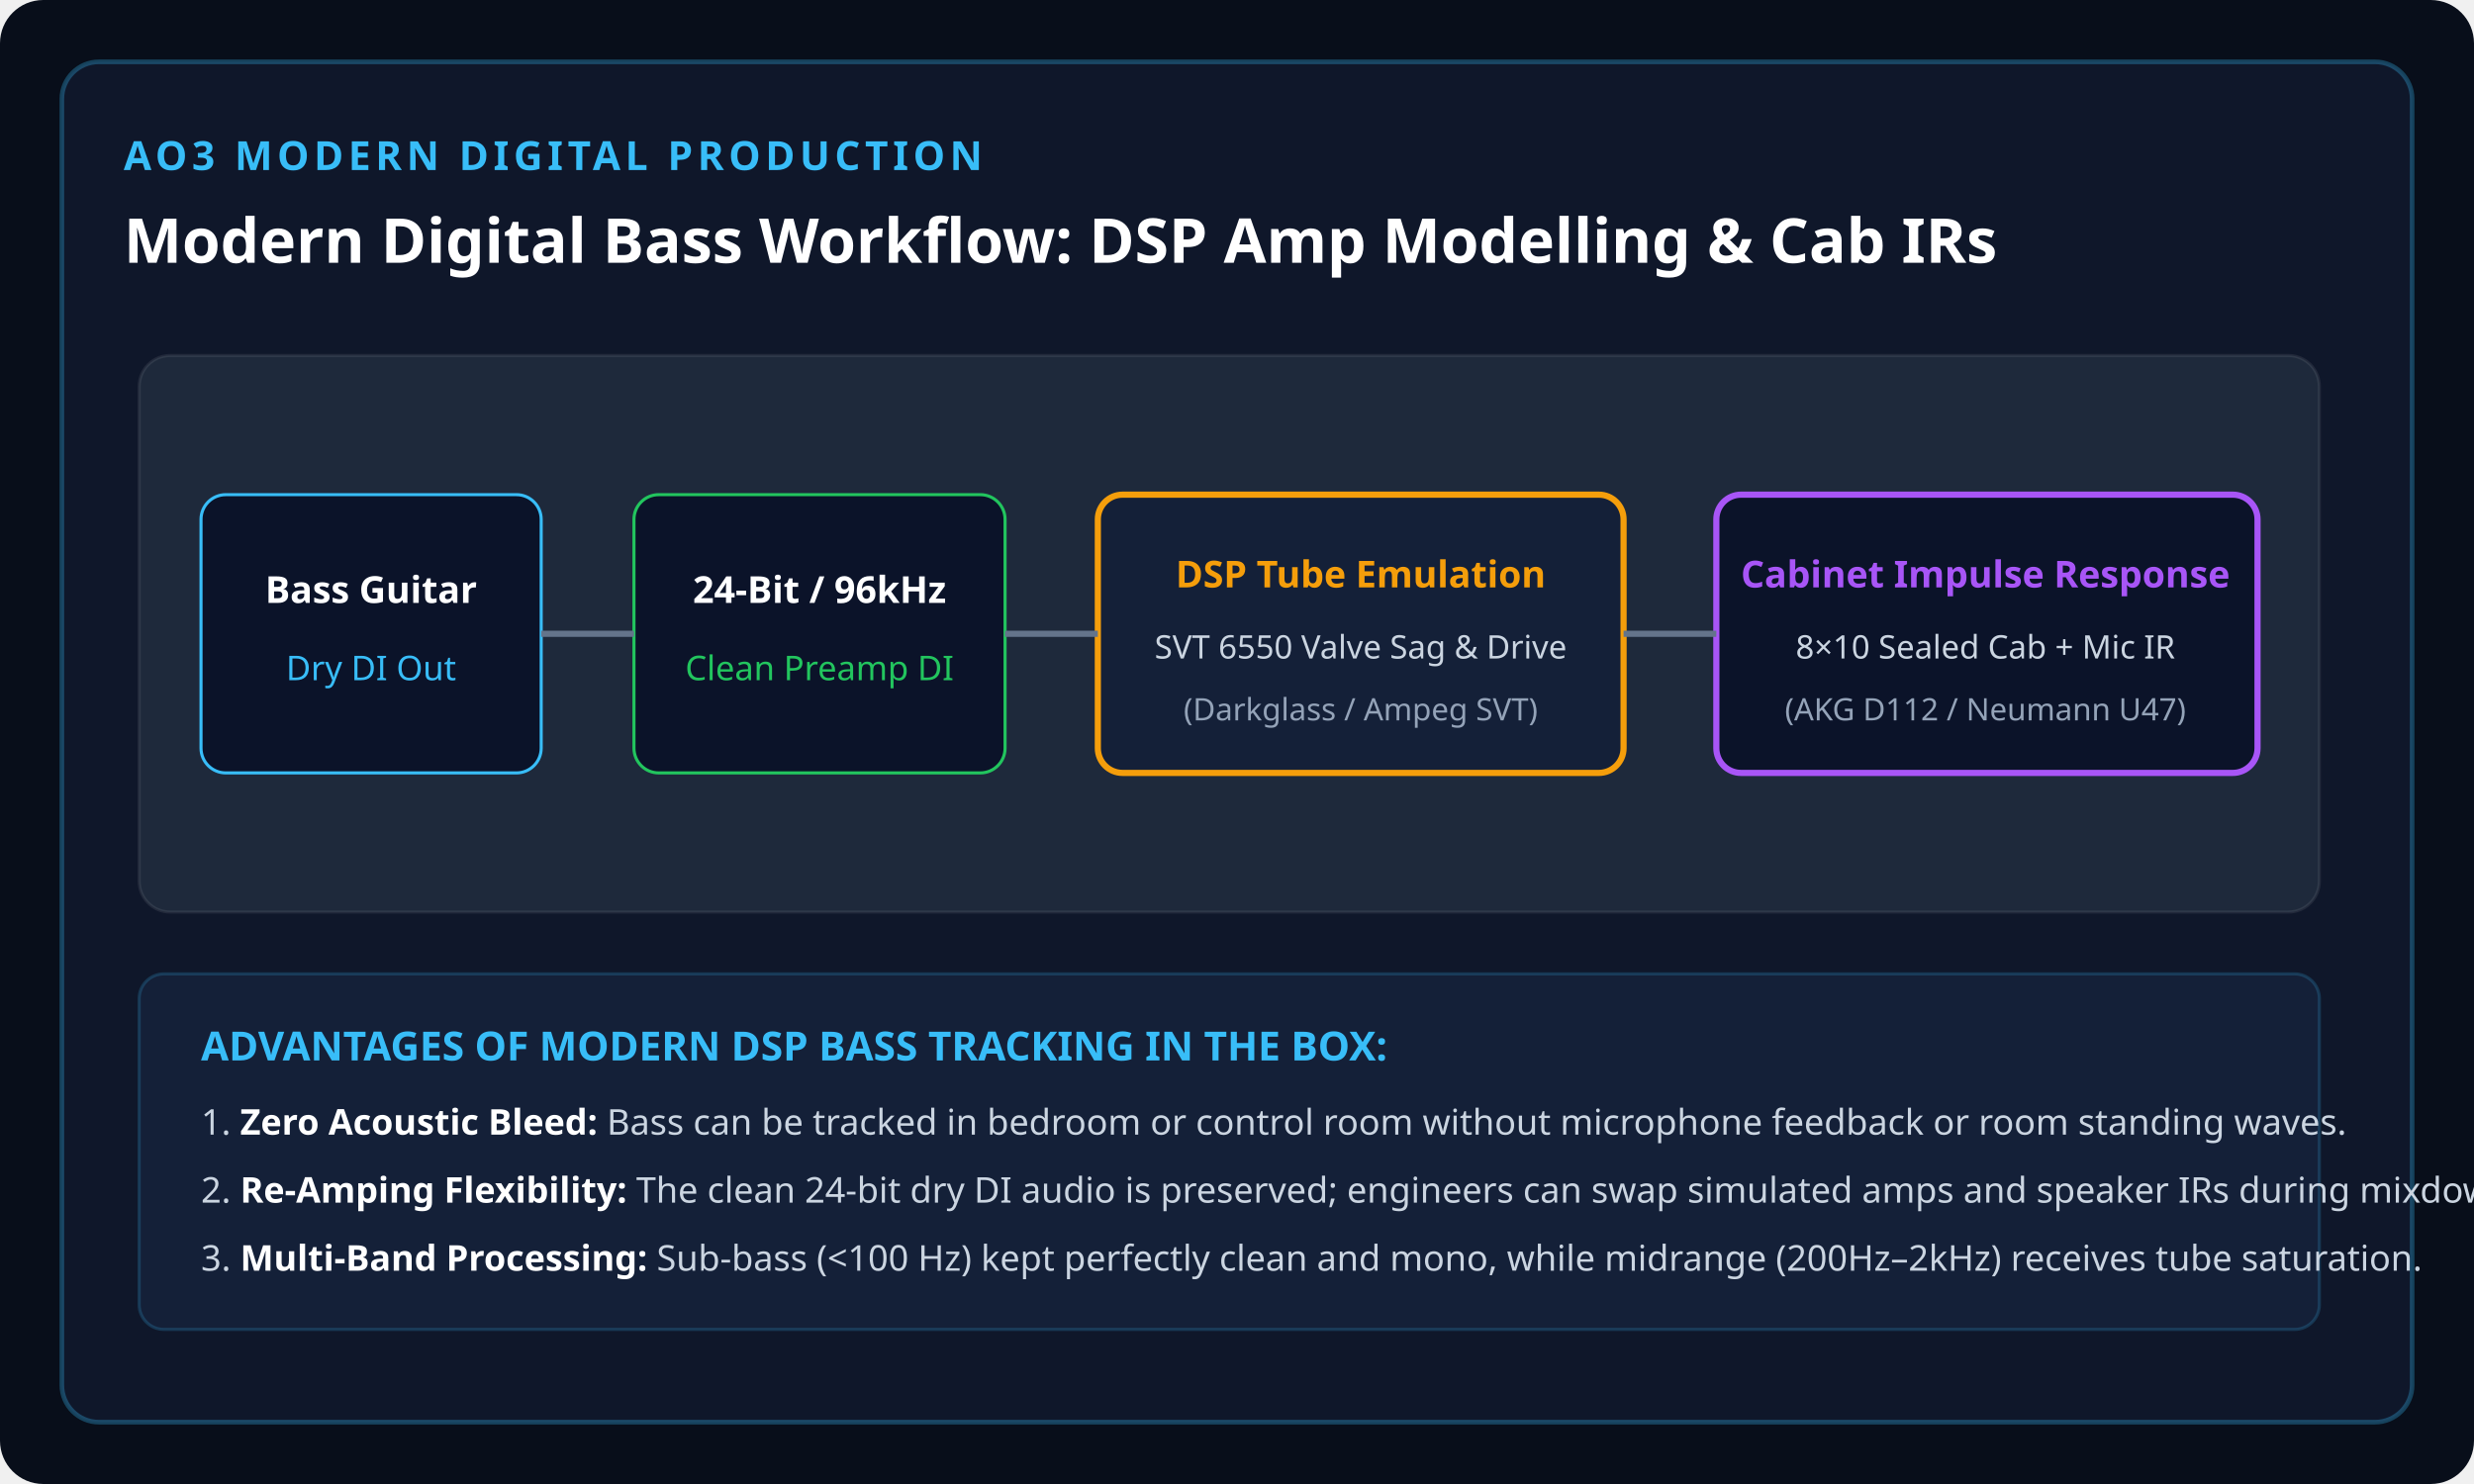
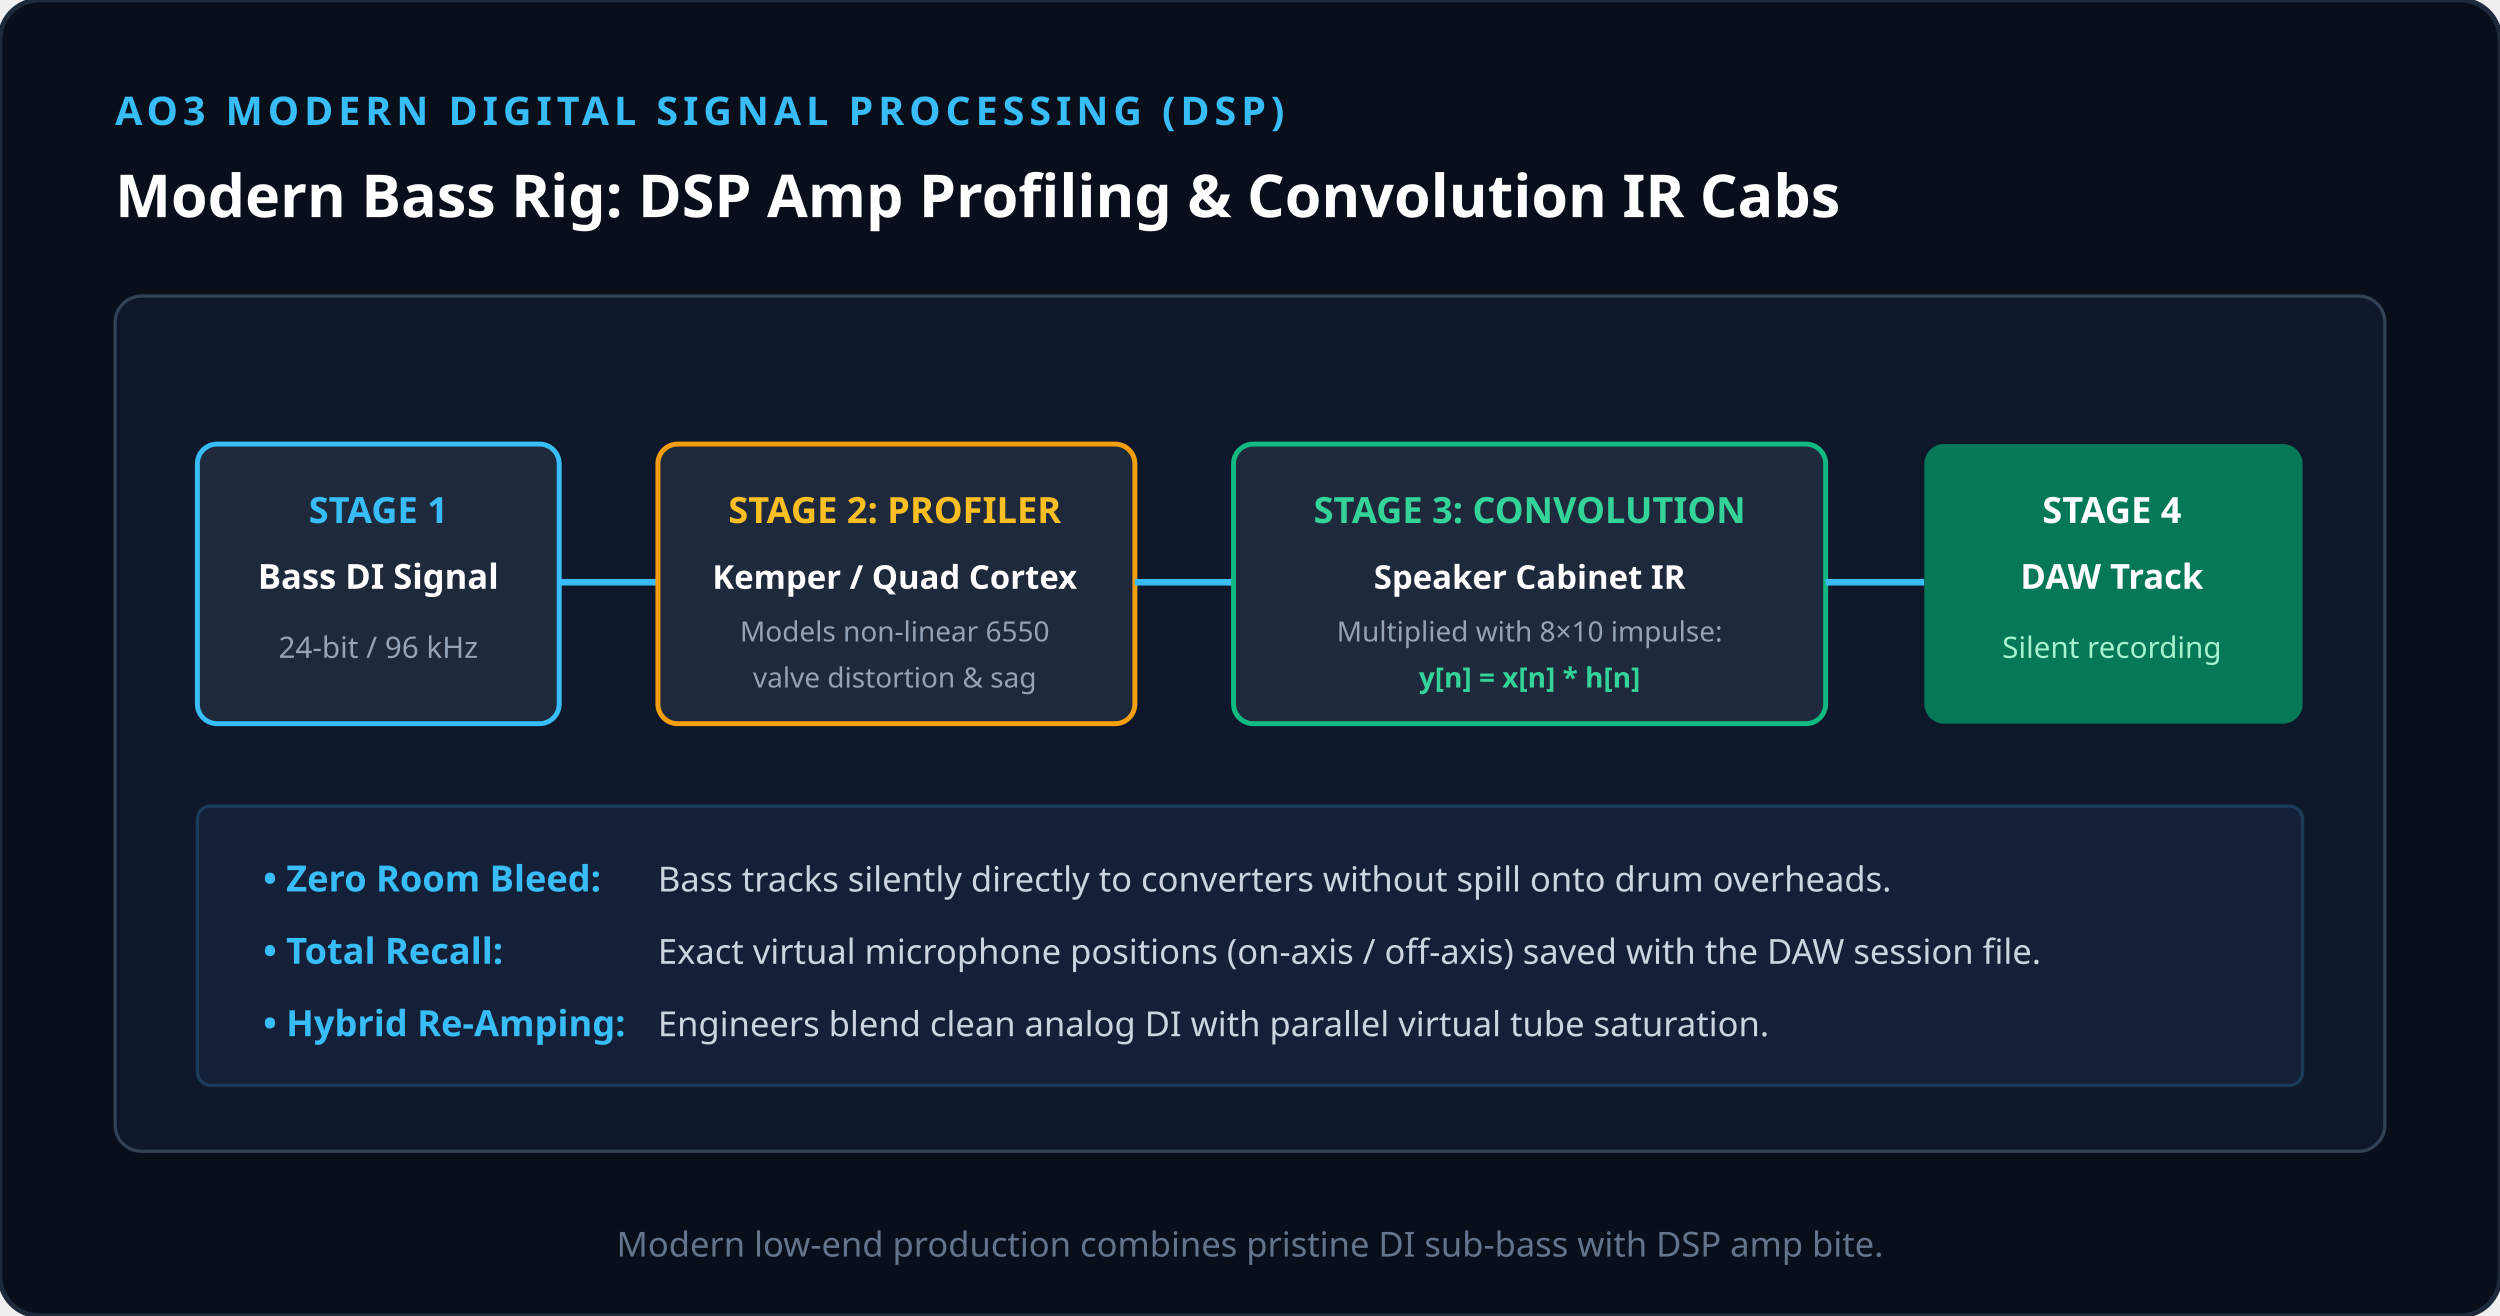
- <svg xmlns="http://www.w3.org/2000/svg" viewBox="0 0 800 480" width="100%" height="100%">
-   <rect width="800" height="480" fill="#080e1a" rx="14" />
-   <rect x="20" y="20" width="760" height="440" fill="#0f172a" stroke="rgba(56,189,248,0.3)" stroke-width="1.5" rx="12" />
-   <text x="40" y="55" fill="#38bdf8" font-family="system-ui, sans-serif" font-size="13" font-weight="800" letter-spacing="1.5">AO3 MODERN DIGITAL PRODUCTION</text>
-   <text x="40" y="85" fill="#ffffff" font-family="system-ui, sans-serif" font-size="20" font-weight="900">Modern Digital Bass Workflow: DSP Amp Modelling &amp; Cab IRs</text>
-   <g transform="translate(45, 115)">
-     <rect x="0" y="0" width="705" height="180" fill="#1e293b" rx="10" stroke="rgba(255,255,255,0.08)" />
-     <rect x="20" y="45" width="110" height="90" fill="#0b1329" rx="8" stroke="#38bdf8" />
-     <text x="75" y="80" fill="#ffffff" font-family="system-ui, sans-serif" font-size="12" font-weight="800" text-anchor="middle">Bass Guitar</text>
-     <text x="75" y="105" fill="#38bdf8" font-family="system-ui, sans-serif" font-size="11" text-anchor="middle">Dry DI Out</text>
-     <rect x="160" y="45" width="120" height="90" fill="#0b1329" rx="8" stroke="#22c55e" />
-     <text x="220" y="80" fill="#ffffff" font-family="system-ui, sans-serif" font-size="12" font-weight="800" text-anchor="middle">24-Bit / 96kHz</text>
-     <text x="220" y="105" fill="#22c55e" font-family="system-ui, sans-serif" font-size="11" text-anchor="middle">Clean Preamp DI</text>
-     <rect x="310" y="45" width="170" height="90" fill="#142038" rx="8" stroke="#f59e0b" stroke-width="2" />
-     <text x="395" y="75" fill="#f59e0b" font-family="system-ui, sans-serif" font-size="12" font-weight="800" text-anchor="middle">DSP Tube Emulation</text>
-     <text x="395" y="98" fill="#cbd5e1" font-family="system-ui, sans-serif" font-size="10.5" text-anchor="middle">SVT 6550 Valve Sag &amp; Drive</text>
-     <text x="395" y="118" fill="#94a3b8" font-family="system-ui, sans-serif" font-size="10" text-anchor="middle">(Darkglass / Ampeg SVT)</text>
-     <rect x="510" y="45" width="175" height="90" fill="#0b1329" rx="8" stroke="#a855f7" stroke-width="2" />
-     <text x="597" y="75" fill="#a855f7" font-family="system-ui, sans-serif" font-size="12" font-weight="800" text-anchor="middle">Cabinet Impulse Response</text>
-     <text x="597" y="98" fill="#cbd5e1" font-family="system-ui, sans-serif" font-size="10.5" text-anchor="middle">8×10 Sealed Cab + Mic IR</text>
-     <text x="597" y="118" fill="#94a3b8" font-family="system-ui, sans-serif" font-size="10" text-anchor="middle">(AKG D112 / Neumann U47)</text>
-     <line x1="130" y1="90" x2="160" y2="90" stroke="#64748b" stroke-width="2" />
-     <line x1="280" y1="90" x2="310" y2="90" stroke="#64748b" stroke-width="2" />
-     <line x1="480" y1="90" x2="510" y2="90" stroke="#64748b" stroke-width="2" />
+ <svg xmlns="http://www.w3.org/2000/svg" viewBox="0 0 760 400" width="100%" height="100%">
+   <rect width="760" height="400" rx="12" fill="#080e1a" stroke="#1e293b" stroke-width="1.5" />
+   <text x="35" y="38" fill="#38bdf8" font-family="system-ui, sans-serif" font-size="12" font-weight="800" letter-spacing="1.5">AO3 MODERN DIGITAL SIGNAL PROCESSING (DSP)</text>
+   <text x="35" y="66" fill="#ffffff" font-family="system-ui, sans-serif" font-size="18" font-weight="900">Modern Bass Rig: DSP Amp Profiling &amp; Convolution IR Cabs</text>
+   <g transform="translate(35, 90)">
+     <rect width="690" height="260" rx="8" fill="#0f172a" stroke="#334155" stroke-width="1" />
+     <g transform="translate(25, 45)">
+       <rect width="110" height="85" rx="6" fill="#1e293b" stroke="#38bdf8" stroke-width="1.5" />
+       <text x="55" y="24" fill="#38bdf8" font-family="system-ui, sans-serif" font-size="11" font-weight="800" text-anchor="middle">STAGE 1</text>
+       <text x="55" y="44" fill="#ffffff" font-family="system-ui, sans-serif" font-size="10.5" font-weight="700" text-anchor="middle">Bass DI Signal</text>
+       <text x="55" y="65" fill="#94a3b8" font-family="system-ui, sans-serif" font-size="9" text-anchor="middle">24-bit / 96 kHz</text>
+     </g>
+     <path d="M 135 87 L 165 87" stroke="#38bdf8" stroke-width="2" />
+     <g transform="translate(165, 45)">
+       <rect width="145" height="85" rx="6" fill="#1e293b" stroke="#f59e0b" stroke-width="1.5" />
+       <text x="72" y="24" fill="#fbbf24" font-family="system-ui, sans-serif" font-size="11" font-weight="800" text-anchor="middle">STAGE 2: PROFILER</text>
+       <text x="72" y="44" fill="#ffffff" font-family="system-ui, sans-serif" font-size="10" font-weight="700" text-anchor="middle">Kemper / Quad Cortex</text>
+       <text x="72" y="60" fill="#94a3b8" font-family="system-ui, sans-serif" font-size="8.5" text-anchor="middle">Models non-linear 6550</text>
+       <text x="72" y="74" fill="#94a3b8" font-family="system-ui, sans-serif" font-size="8.5" text-anchor="middle">valve distortion &amp; sag</text>
+     </g>
+     <path d="M 310 87 L 340 87" stroke="#38bdf8" stroke-width="2" />
+     <g transform="translate(340, 45)">
+       <rect width="180" height="85" rx="6" fill="#1e293b" stroke="#10b981" stroke-width="1.5" />
+       <text x="90" y="24" fill="#34d399" font-family="system-ui, sans-serif" font-size="11" font-weight="800" text-anchor="middle">STAGE 3: CONVOLUTION</text>
+       <text x="90" y="44" fill="#ffffff" font-family="system-ui, sans-serif" font-size="10" font-weight="700" text-anchor="middle">Speaker Cabinet IR</text>
+       <text x="90" y="60" fill="#94a3b8" font-family="system-ui, sans-serif" font-size="8.5" text-anchor="middle">Multiplied with 8×10 impulse:</text>
+       <text x="90" y="74" fill="#34d399" font-family="system-ui, sans-serif" font-size="8.5" font-weight="700" text-anchor="middle">y[n] = x[n] * h[n]</text>
+     </g>
+     <path d="M 520 87 L 550 87" stroke="#38bdf8" stroke-width="2" />
+     <g transform="translate(550, 45)">
+       <rect width="115" height="85" rx="6" fill="#047857" />
+       <text x="57" y="24" fill="#ffffff" font-family="system-ui, sans-serif" font-size="11" font-weight="800" text-anchor="middle">STAGE 4</text>
+       <text x="57" y="44" fill="#ffffff" font-family="system-ui, sans-serif" font-size="10.5" font-weight="700" text-anchor="middle">DAW Track</text>
+       <text x="57" y="65" fill="#a7f3d0" font-family="system-ui, sans-serif" font-size="9" text-anchor="middle">Silent recording</text>
+     </g>
+     <g transform="translate(25, 155)">
+       <rect width="640" height="85" rx="4" fill="#142038" stroke="rgba(56,189,248,0.2)" />
+       <text x="20" y="26" fill="#38bdf8" font-family="system-ui, sans-serif" font-size="11" font-weight="700">• Zero Room Bleed:</text>
+       <text x="140" y="26" fill="#cbd5e1" font-family="system-ui, sans-serif" font-size="10.5">Bass tracks silently directly to converters without spill onto drum overheads.</text>
+       <text x="20" y="48" fill="#38bdf8" font-family="system-ui, sans-serif" font-size="11" font-weight="700">• Total Recall:</text>
+       <text x="140" y="48" fill="#cbd5e1" font-family="system-ui, sans-serif" font-size="10.5">Exact virtual microphone positions (on-axis / off-axis) saved with the DAW session file.</text>
+       <text x="20" y="70" fill="#38bdf8" font-family="system-ui, sans-serif" font-size="11" font-weight="700">• Hybrid Re-Amping:</text>
+       <text x="140" y="70" fill="#cbd5e1" font-family="system-ui, sans-serif" font-size="10.5">Engineers blend clean analog DI with parallel virtual tube saturation.</text>
+     </g>
  </g>
-   <g transform="translate(45, 315)">
-     <rect x="0" y="0" width="705" height="115" fill="#142038" rx="8" stroke="rgba(56,189,248,0.2)" />
-     <text x="20" y="28" fill="#38bdf8" font-family="system-ui, sans-serif" font-size="13" font-weight="800">ADVANTAGES OF MODERN DSP BASS TRACKING IN THE BOX:</text>
-     <text x="20" y="52" fill="#cbd5e1" font-family="system-ui, sans-serif" font-size="11.5">1. <tspan fill="#ffffff" font-weight="700">Zero Acoustic Bleed:</tspan> Bass can be tracked in bedroom or control room without microphone feedback or room standing waves.</text>
-     <text x="20" y="74" fill="#cbd5e1" font-family="system-ui, sans-serif" font-size="11.5">2. <tspan fill="#ffffff" font-weight="700">Re-Amping Flexibility:</tspan> The clean 24-bit dry DI audio is preserved; engineers can swap simulated amps and speaker IRs during mixdown.</text>
-     <text x="20" y="96" fill="#cbd5e1" font-family="system-ui, sans-serif" font-size="11.5">3. <tspan fill="#ffffff" font-weight="700">Multi-Band Processing:</tspan> Sub-bass (&lt;100 Hz) kept perfectly clean and mono, while midrange (200Hz–2kHz) receives tube saturation.</text>
-   </g>
+   <text x="380" y="382" fill="#64748b" font-family="system-ui, sans-serif" font-size="10.5" text-anchor="middle">Modern low-end production combines pristine DI sub-bass with DSP amp bite.</text>
</svg>
